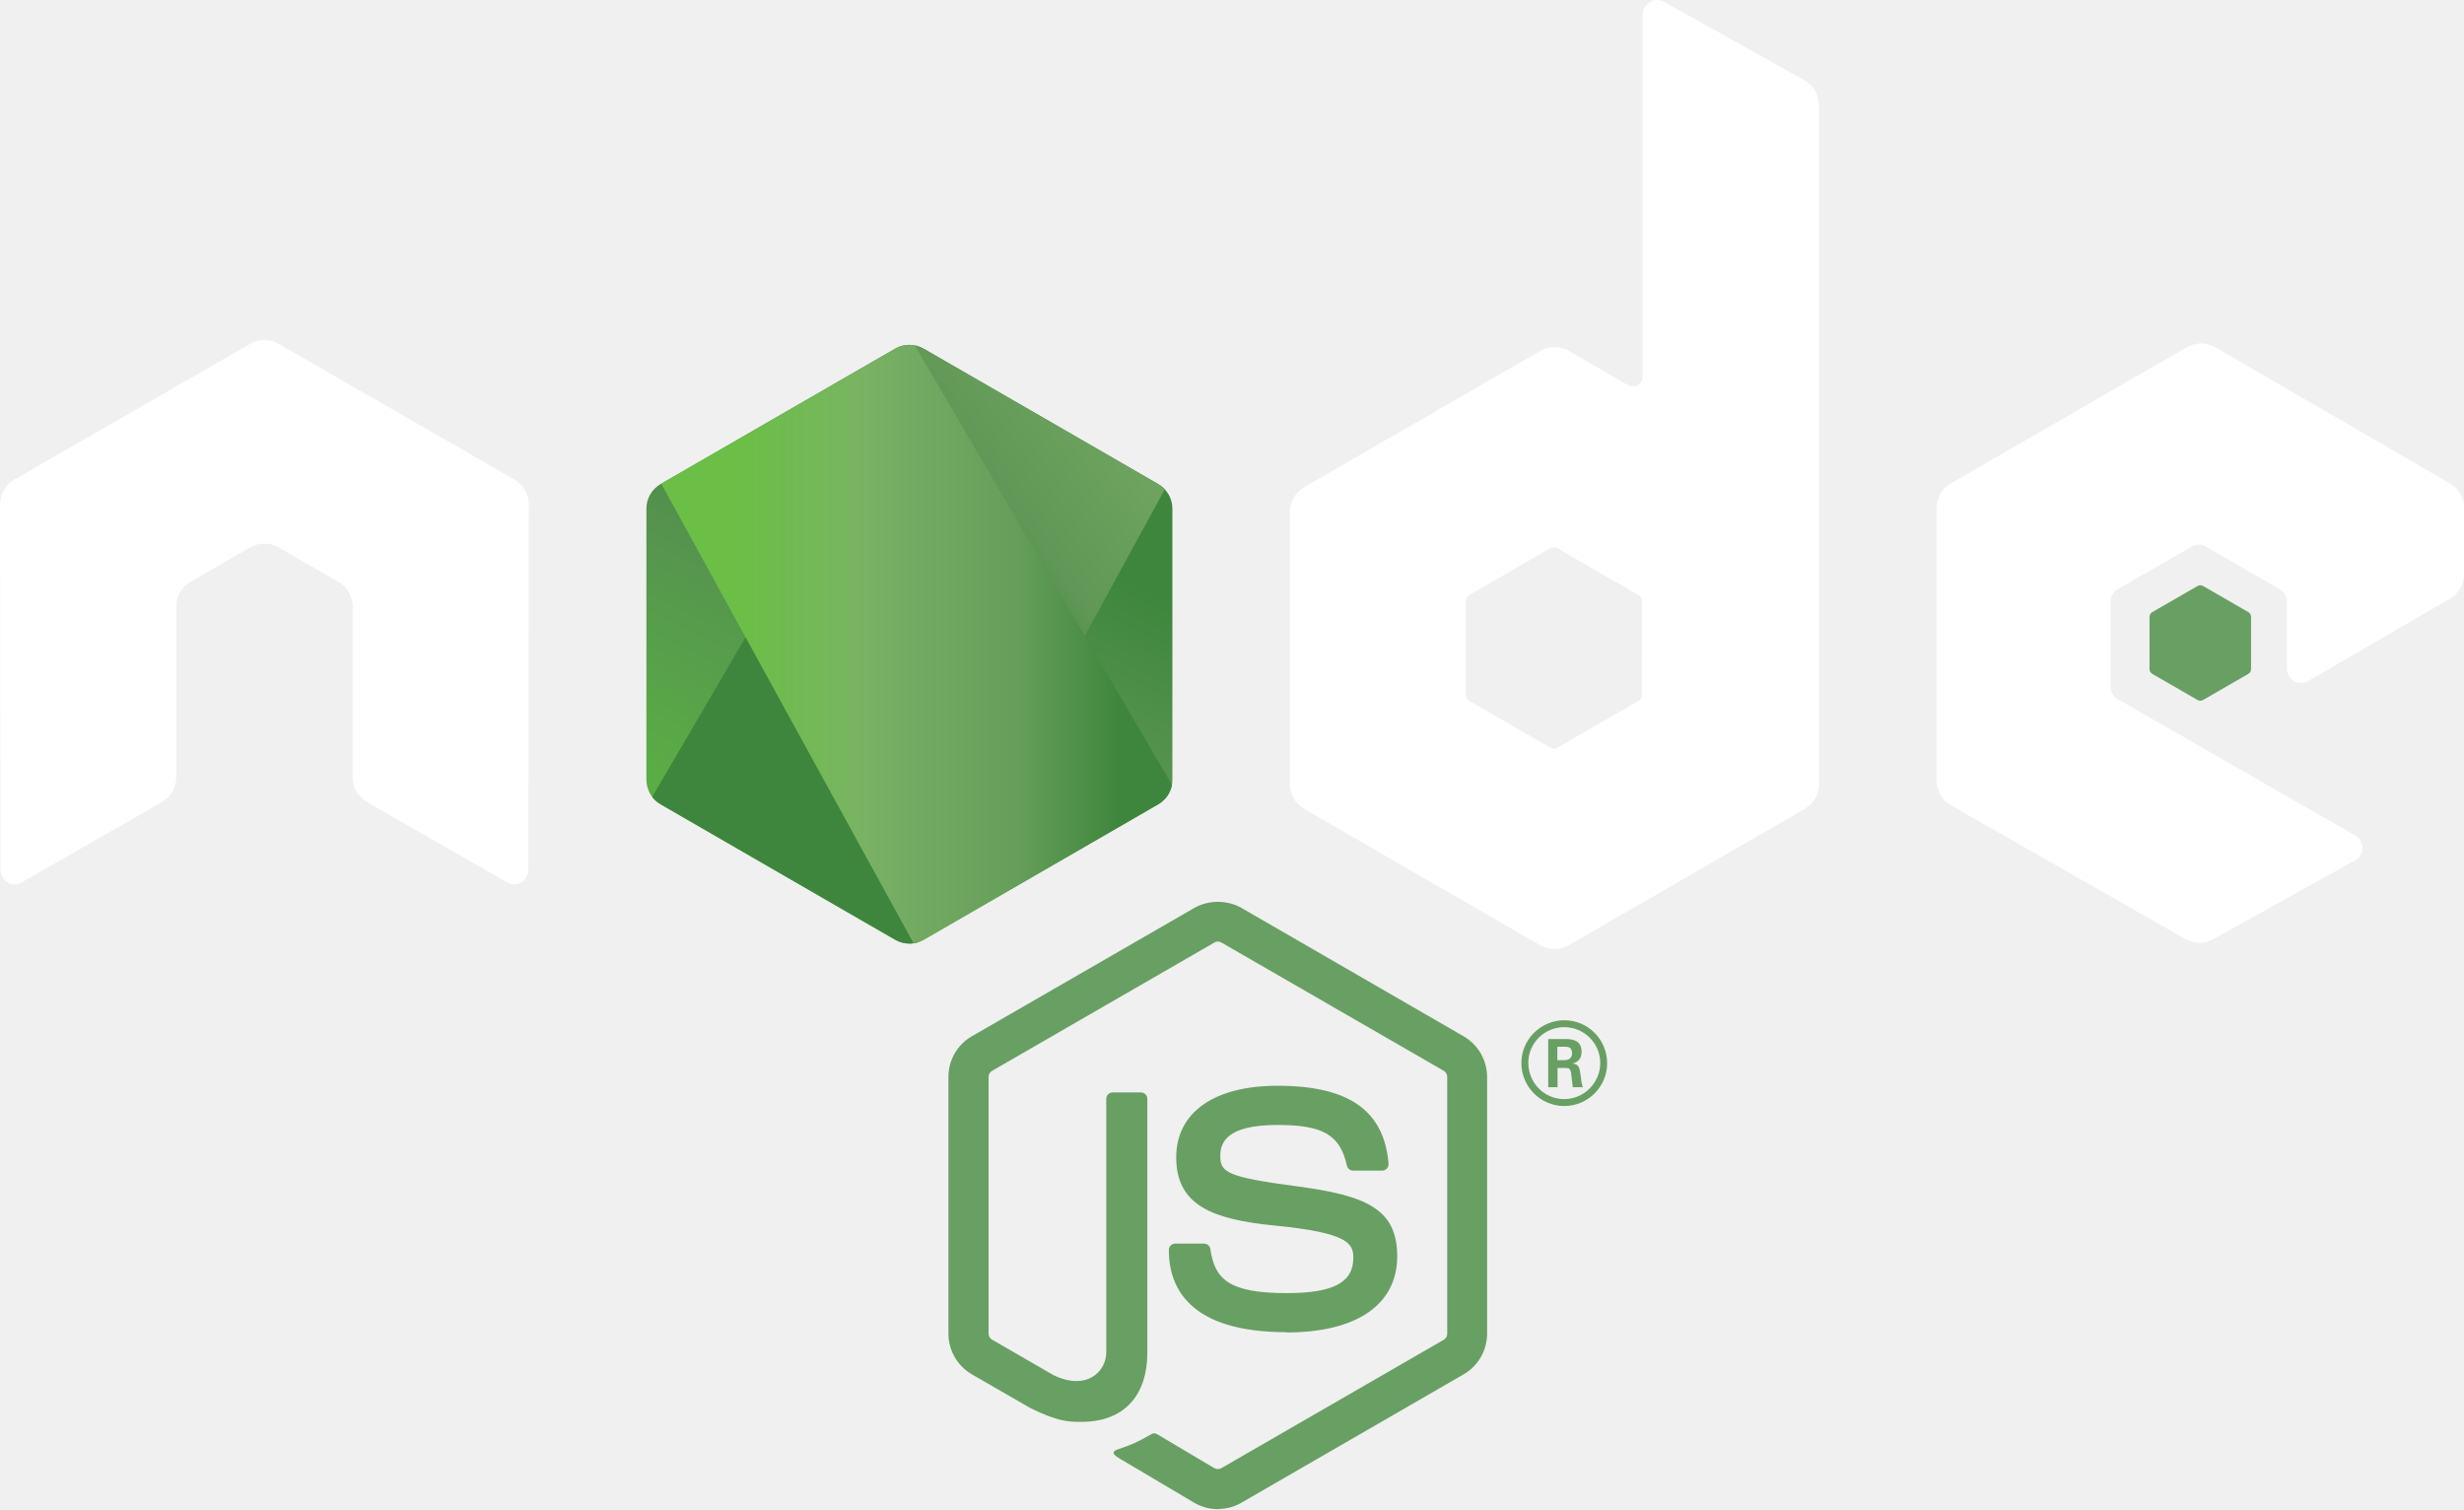
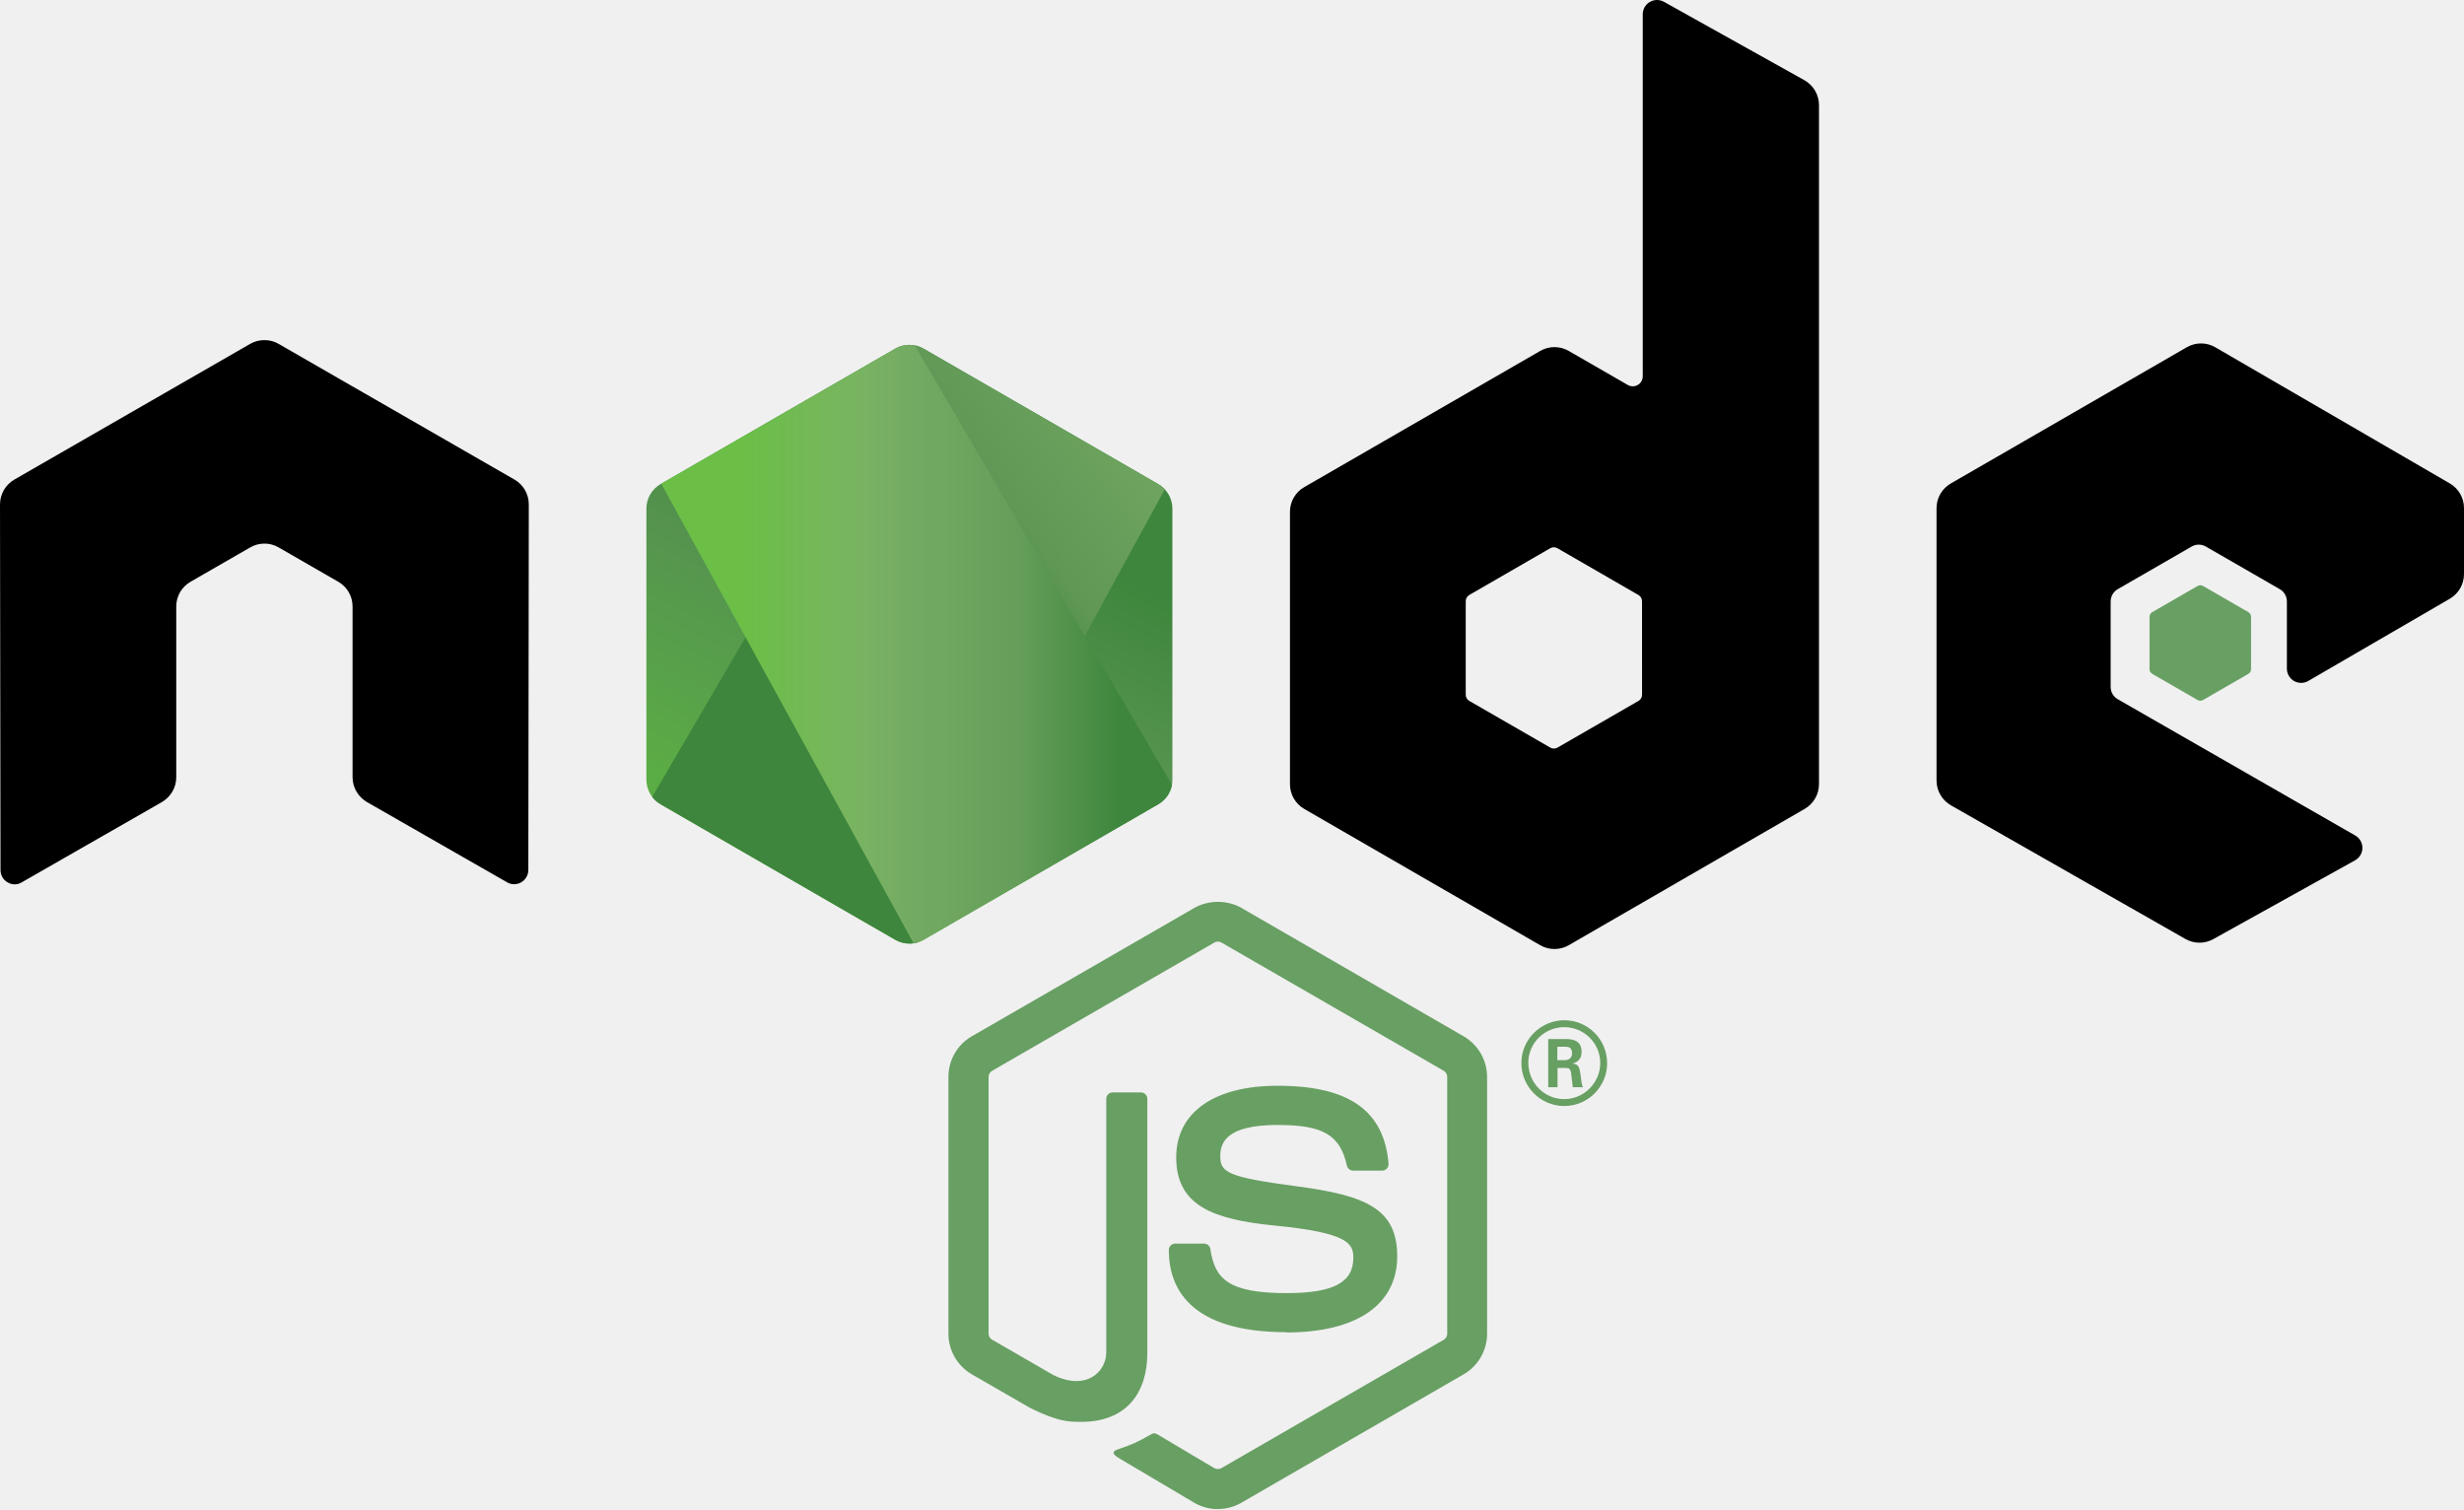
<svg xmlns="http://www.w3.org/2000/svg" width="589.827" height="361.238" viewBox="0 0 442.37 270.929">
  <defs>
    <linearGradient id="b" x1="-.348" x2="1.251" gradientTransform="rotate(116.114 53.1 202.97) scale(86.48)" gradientUnits="userSpaceOnUse">
      <stop offset=".3" stop-color="#3e863d" />
      <stop offset=".5" stop-color="#55934f" />
      <stop offset=".8" stop-color="#5aad45" />
    </linearGradient>
    <linearGradient id="d" x1="-.456" x2=".582" gradientTransform="rotate(-36.46 550.846 -214.337) scale(132.798)" gradientUnits="userSpaceOnUse">
      <stop offset=".57" stop-color="#3e863d" />
      <stop offset=".72" stop-color="#619857" />
      <stop offset="1" stop-color="#76ac64" />
    </linearGradient>
    <linearGradient id="f" x1=".043" x2=".984" gradientTransform="translate(192.862 279.652) scale(97.417)" gradientUnits="userSpaceOnUse">
      <stop offset=".16" stop-color="#6bbf47" />
      <stop offset=".38" stop-color="#79b461" />
      <stop offset=".47" stop-color="#75ac64" />
      <stop offset=".7" stop-color="#659e5a" />
      <stop offset=".9" stop-color="#3e863d" />
    </linearGradient>
    <clipPath id="a">
      <path d="M239.03 226.605l-42.13 24.317a5.085 5.085 0 00-2.546 4.406v48.668c0 1.817.968 3.496 2.546 4.406l42.133 24.336a5.1 5.1 0 005.09 0l42.126-24.336a5.096 5.096 0 002.54-4.406v-48.668c0-1.816-.97-3.496-2.55-4.406l-42.12-24.317a5.123 5.123 0 00-5.1 0" />
    </clipPath>
    <clipPath id="c">
      <path d="M195.398 307.086c.403.523.907.976 1.5 1.316l36.14 20.875 6.02 3.46c.9.52 1.926.74 2.934.665.336-.027.672-.09 1-.183l44.434-81.36c-.34-.37-.738-.68-1.184-.94l-27.586-15.93-14.582-8.39a5.318 5.318 0 00-1.32-.53zm0 0" />
    </clipPath>
    <clipPath id="e">
      <path d="M241.066 225.953a5.14 5.14 0 00-2.035.652l-42.01 24.247 45.3 82.51c.63-.09 1.25-.3 1.81-.624l42.13-24.336a5.105 5.105 0 002.46-3.476l-46.18-78.89a5.29 5.29 0 00-1.03-.102c-.14 0-.28.007-.42.02" />
    </clipPath>
  </defs>
  <path fill="#689f63" d="M218.647 270.93c-1.46 0-2.91-.383-4.19-1.12l-13.337-7.896c-1.992-1.114-1.02-1.508-.363-1.735 2.656-.93 3.195-1.14 6.03-2.75.298-.17.688-.11.993.07l10.246 6.08c.37.2.895.2 1.238 0l39.95-23.06c.37-.21.61-.64.61-1.08v-46.1c0-.46-.24-.87-.618-1.1l-39.934-23.04c-.37-.22-.86-.22-1.23 0l-39.926 23.04c-.387.22-.633.65-.633 1.09v46.1c0 .44.24.86.62 1.07l10.94 6.32c5.94 2.97 9.57-.53 9.57-4.05v-45.5c0-.65.51-1.15 1.16-1.15h5.06c.63 0 1.15.5 1.15 1.15v45.52c0 7.92-4.32 12.47-11.83 12.47-2.31 0-4.13 0-9.21-2.5l-10.48-6.04a8.447 8.447 0 01-4.19-7.29v-46.1c0-3 1.6-5.8 4.19-7.28l39.99-23.07c2.53-1.43 5.89-1.43 8.4 0l39.94 23.08a8.428 8.428 0 014.19 7.28v46.1c0 2.99-1.61 5.78-4.19 7.28l-39.94 23.07a8.397 8.397 0 01-4.21 1.12" />
  <path fill="#689f63" d="M230.987 239.164c-17.48 0-21.145-8.024-21.145-14.754 0-.64.516-1.15 1.157-1.15h5.16c.57 0 1.05.415 1.14.978.78 5.258 3.1 7.91 13.67 7.91 8.42 0 12-1.902 12-6.367 0-2.57-1.02-4.48-14.1-5.76-10.94-1.08-17.7-3.49-17.7-12.24 0-8.06 6.8-12.86 18.19-12.86 12.79 0 19.13 4.44 19.93 13.98a1.164 1.164 0 01-1.16 1.26h-5.19c-.54 0-1.01-.38-1.12-.9-1.25-5.53-4.27-7.3-12.48-7.3-9.19 0-10.26 3.2-10.26 5.6 0 2.91 1.26 3.76 13.66 5.4 12.28 1.63 18.11 3.93 18.11 12.56 0 8.7-7.26 13.69-19.92 13.69m48.66-48.89h1.34c1.1 0 1.31-.77 1.31-1.22 0-1.18-.81-1.18-1.26-1.18h-1.38zm-1.63-3.78h2.97c1.02 0 3.02 0 3.02 2.28 0 1.59-1.02 1.92-1.63 2.12 1.19.08 1.27.86 1.43 1.96.08.69.21 1.88.45 2.28h-1.83c-.05-.4-.33-2.6-.33-2.72-.12-.49-.29-.73-.9-.73h-1.51v3.46h-1.67zm-3.57 4.3c0 3.58 2.89 6.48 6.44 6.48 3.58 0 6.47-2.96 6.47-6.48 0-3.59-2.93-6.44-6.48-6.44-3.5 0-6.44 2.81-6.44 6.43m14.16.03c0 4.24-3.47 7.7-7.7 7.7-4.2 0-7.7-3.42-7.7-7.7 0-4.36 3.58-7.7 7.7-7.7 4.15 0 7.69 3.35 7.69 7.7" />
-   <path fill="#fff" fill-rule="evenodd" d="M94.936 90.55c0-1.84-.97-3.53-2.558-4.445l-42.356-24.37a4.946 4.946 0 00-2.328-.67h-.438c-.812.03-1.613.25-2.34.67L2.562 86.105A5.154 5.154 0 000 90.555l.093 65.64c0 .91.47 1.76 1.27 2.21.78.48 1.76.48 2.54 0l25.18-14.42c1.59-.946 2.56-2.618 2.56-4.44V108.88a5.1 5.1 0 012.555-4.43l10.72-6.174a5.086 5.086 0 012.56-.688c.876 0 1.77.226 2.544.687l10.715 6.172c1.586.91 2.56 2.6 2.56 4.43v30.663c0 1.82.983 3.5 2.565 4.44l25.164 14.41a2.5 2.5 0 002.56 0 2.568 2.568 0 001.268-2.21zm199.868 34.176c0 .457-.243.88-.64 1.106l-14.548 8.386a1.282 1.282 0 01-1.277 0l-14.55-8.386c-.4-.227-.64-.65-.64-1.106V107.93c0-.458.24-.88.63-1.11l14.54-8.4c.4-.23.89-.23 1.29 0l14.55 8.4c.4.23.64.652.64 1.11zM298.734.324a2.568 2.568 0 00-2.544.027c-.78.46-1.262 1.3-1.262 2.21v65a1.788 1.788 0 01-2.684 1.55L281.634 63a5.108 5.108 0 00-5.112 0l-42.37 24.453a5.105 5.105 0 00-2.56 4.42v48.92c0 1.83.977 3.51 2.56 4.43l42.37 24.47c1.582.91 3.53.91 5.117 0l42.37-24.48c1.58-.92 2.56-2.6 2.56-4.43V18.863a5.128 5.128 0 00-2.63-4.47zm141.093 107.164a5.116 5.116 0 002.543-4.422V91.21c0-1.824-.97-3.507-2.547-4.425l-42.1-24.44a5.113 5.113 0 00-5.13 0l-42.36 24.45c-1.59.92-2.56 2.6-2.56 4.43v48.9c0 1.84.99 3.54 2.58 4.45l42.09 23.99c1.55.89 3.45.9 5.02.03l25.46-14.15c.8-.45 1.31-1.3 1.31-2.22 0-.92-.49-1.78-1.29-2.23l-42.62-24.46c-.8-.45-1.29-1.3-1.29-2.21v-15.34c0-.916.48-1.76 1.28-2.216l13.26-7.65c.79-.46 1.76-.46 2.55 0l13.27 7.65c.79.45 1.28 1.3 1.28 2.21v12.06c0 .91.49 1.76 1.28 2.22.79.45 1.77.45 2.56-.01zm0 0" />
+   <path fill="#000" fill-rule="evenodd" d="M94.936 90.55c0-1.84-.97-3.53-2.558-4.445l-42.356-24.37a4.946 4.946 0 00-2.328-.67h-.438c-.812.03-1.613.25-2.34.67L2.562 86.105A5.154 5.154 0 000 90.555l.093 65.64c0 .91.47 1.76 1.27 2.21.78.48 1.76.48 2.54 0l25.18-14.42c1.59-.946 2.56-2.618 2.56-4.44V108.88a5.1 5.1 0 012.555-4.43l10.72-6.174a5.086 5.086 0 012.56-.688c.876 0 1.77.226 2.544.687l10.715 6.172c1.586.91 2.56 2.6 2.56 4.43v30.663c0 1.82.983 3.5 2.565 4.44l25.164 14.41a2.5 2.5 0 002.56 0 2.568 2.568 0 001.268-2.21zm199.868 34.176c0 .457-.243.88-.64 1.106l-14.548 8.386a1.282 1.282 0 01-1.277 0l-14.55-8.386c-.4-.227-.64-.65-.64-1.106V107.93c0-.458.24-.88.63-1.11l14.54-8.4c.4-.23.89-.23 1.29 0l14.55 8.4c.4.23.64.652.64 1.11zM298.734.324a2.568 2.568 0 00-2.544.027c-.78.46-1.262 1.3-1.262 2.21v65a1.788 1.788 0 01-2.684 1.55L281.634 63a5.108 5.108 0 00-5.112 0l-42.37 24.453a5.105 5.105 0 00-2.56 4.42v48.92c0 1.83.977 3.51 2.56 4.43l42.37 24.47c1.582.91 3.53.91 5.117 0l42.37-24.48c1.58-.92 2.56-2.6 2.56-4.43V18.863a5.128 5.128 0 00-2.63-4.47zm141.093 107.164a5.116 5.116 0 002.543-4.422V91.21c0-1.824-.97-3.507-2.547-4.425l-42.1-24.44a5.113 5.113 0 00-5.13 0l-42.36 24.45c-1.59.92-2.56 2.6-2.56 4.43v48.9c0 1.84.99 3.54 2.58 4.45l42.09 23.99c1.55.89 3.45.9 5.02.03l25.46-14.15c.8-.45 1.31-1.3 1.31-2.22 0-.92-.49-1.78-1.29-2.23l-42.62-24.46c-.8-.45-1.29-1.3-1.29-2.21v-15.34c0-.916.48-1.76 1.28-2.216l13.26-7.65c.79-.46 1.76-.46 2.55 0l13.27 7.65c.79.45 1.28 1.3 1.28 2.21v12.06c0 .91.49 1.76 1.28 2.22.79.45 1.77.45 2.56-.01zm0 0" />
  <path fill="#689f63" fill-rule="evenodd" d="M394.538 105.2a.97.97 0 01.98 0l8.13 4.69c.304.176.49.5.49.85v9.39c0 .35-.186.674-.49.85l-8.13 4.69a.97.97 0 01-.98 0l-8.125-4.69a.979.979 0 01-.5-.85v-9.39c0-.35.18-.674.49-.85zm0 0" />
  <g clip-path="url(#a)" transform="translate(-78.306 -164.016)">
    <path fill="url(#b)" d="M331.363 246.793l-118.715-58.19-60.87 124.174L270.49 370.97zm0 0" />
  </g>
  <g clip-path="url(#c)" transform="translate(-78.306 -164.016)">
    <path fill="url(#d)" d="M144.07 264.004l83.825 113.453 110.86-81.906-83.83-113.45zm0 0" />
  </g>
  <g clip-path="url(#e)" transform="translate(-78.306 -164.016)">
    <path fill="url(#f)" d="M197.02 225.934v107.43h91.683v-107.43zm0 0" />
  </g>
</svg>
